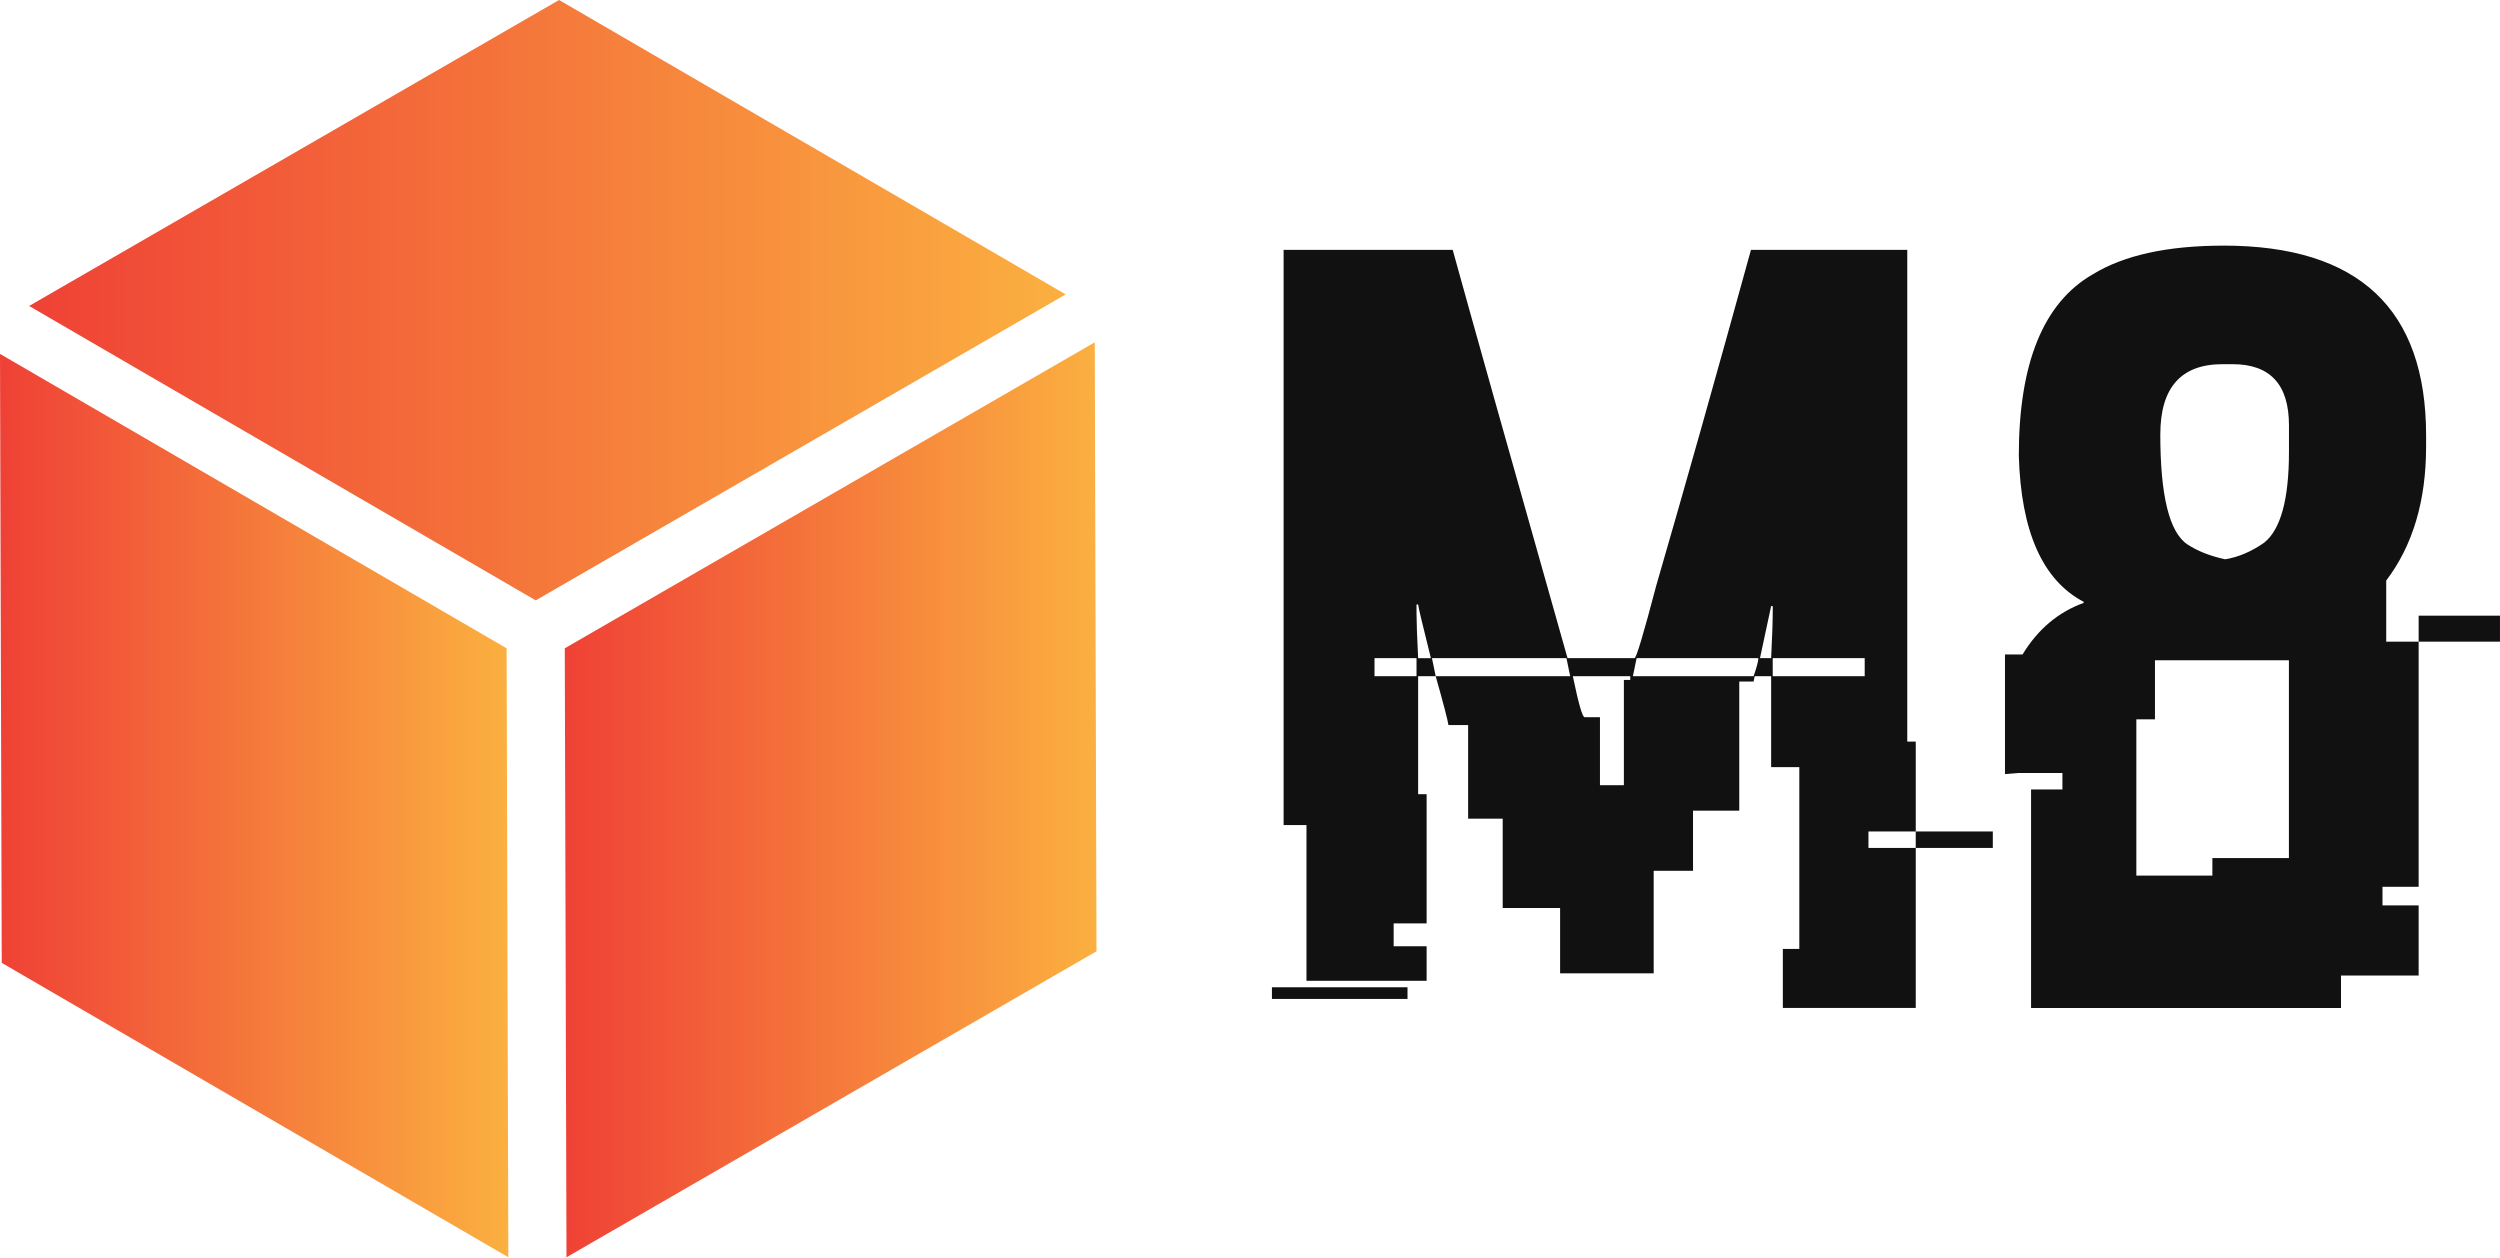
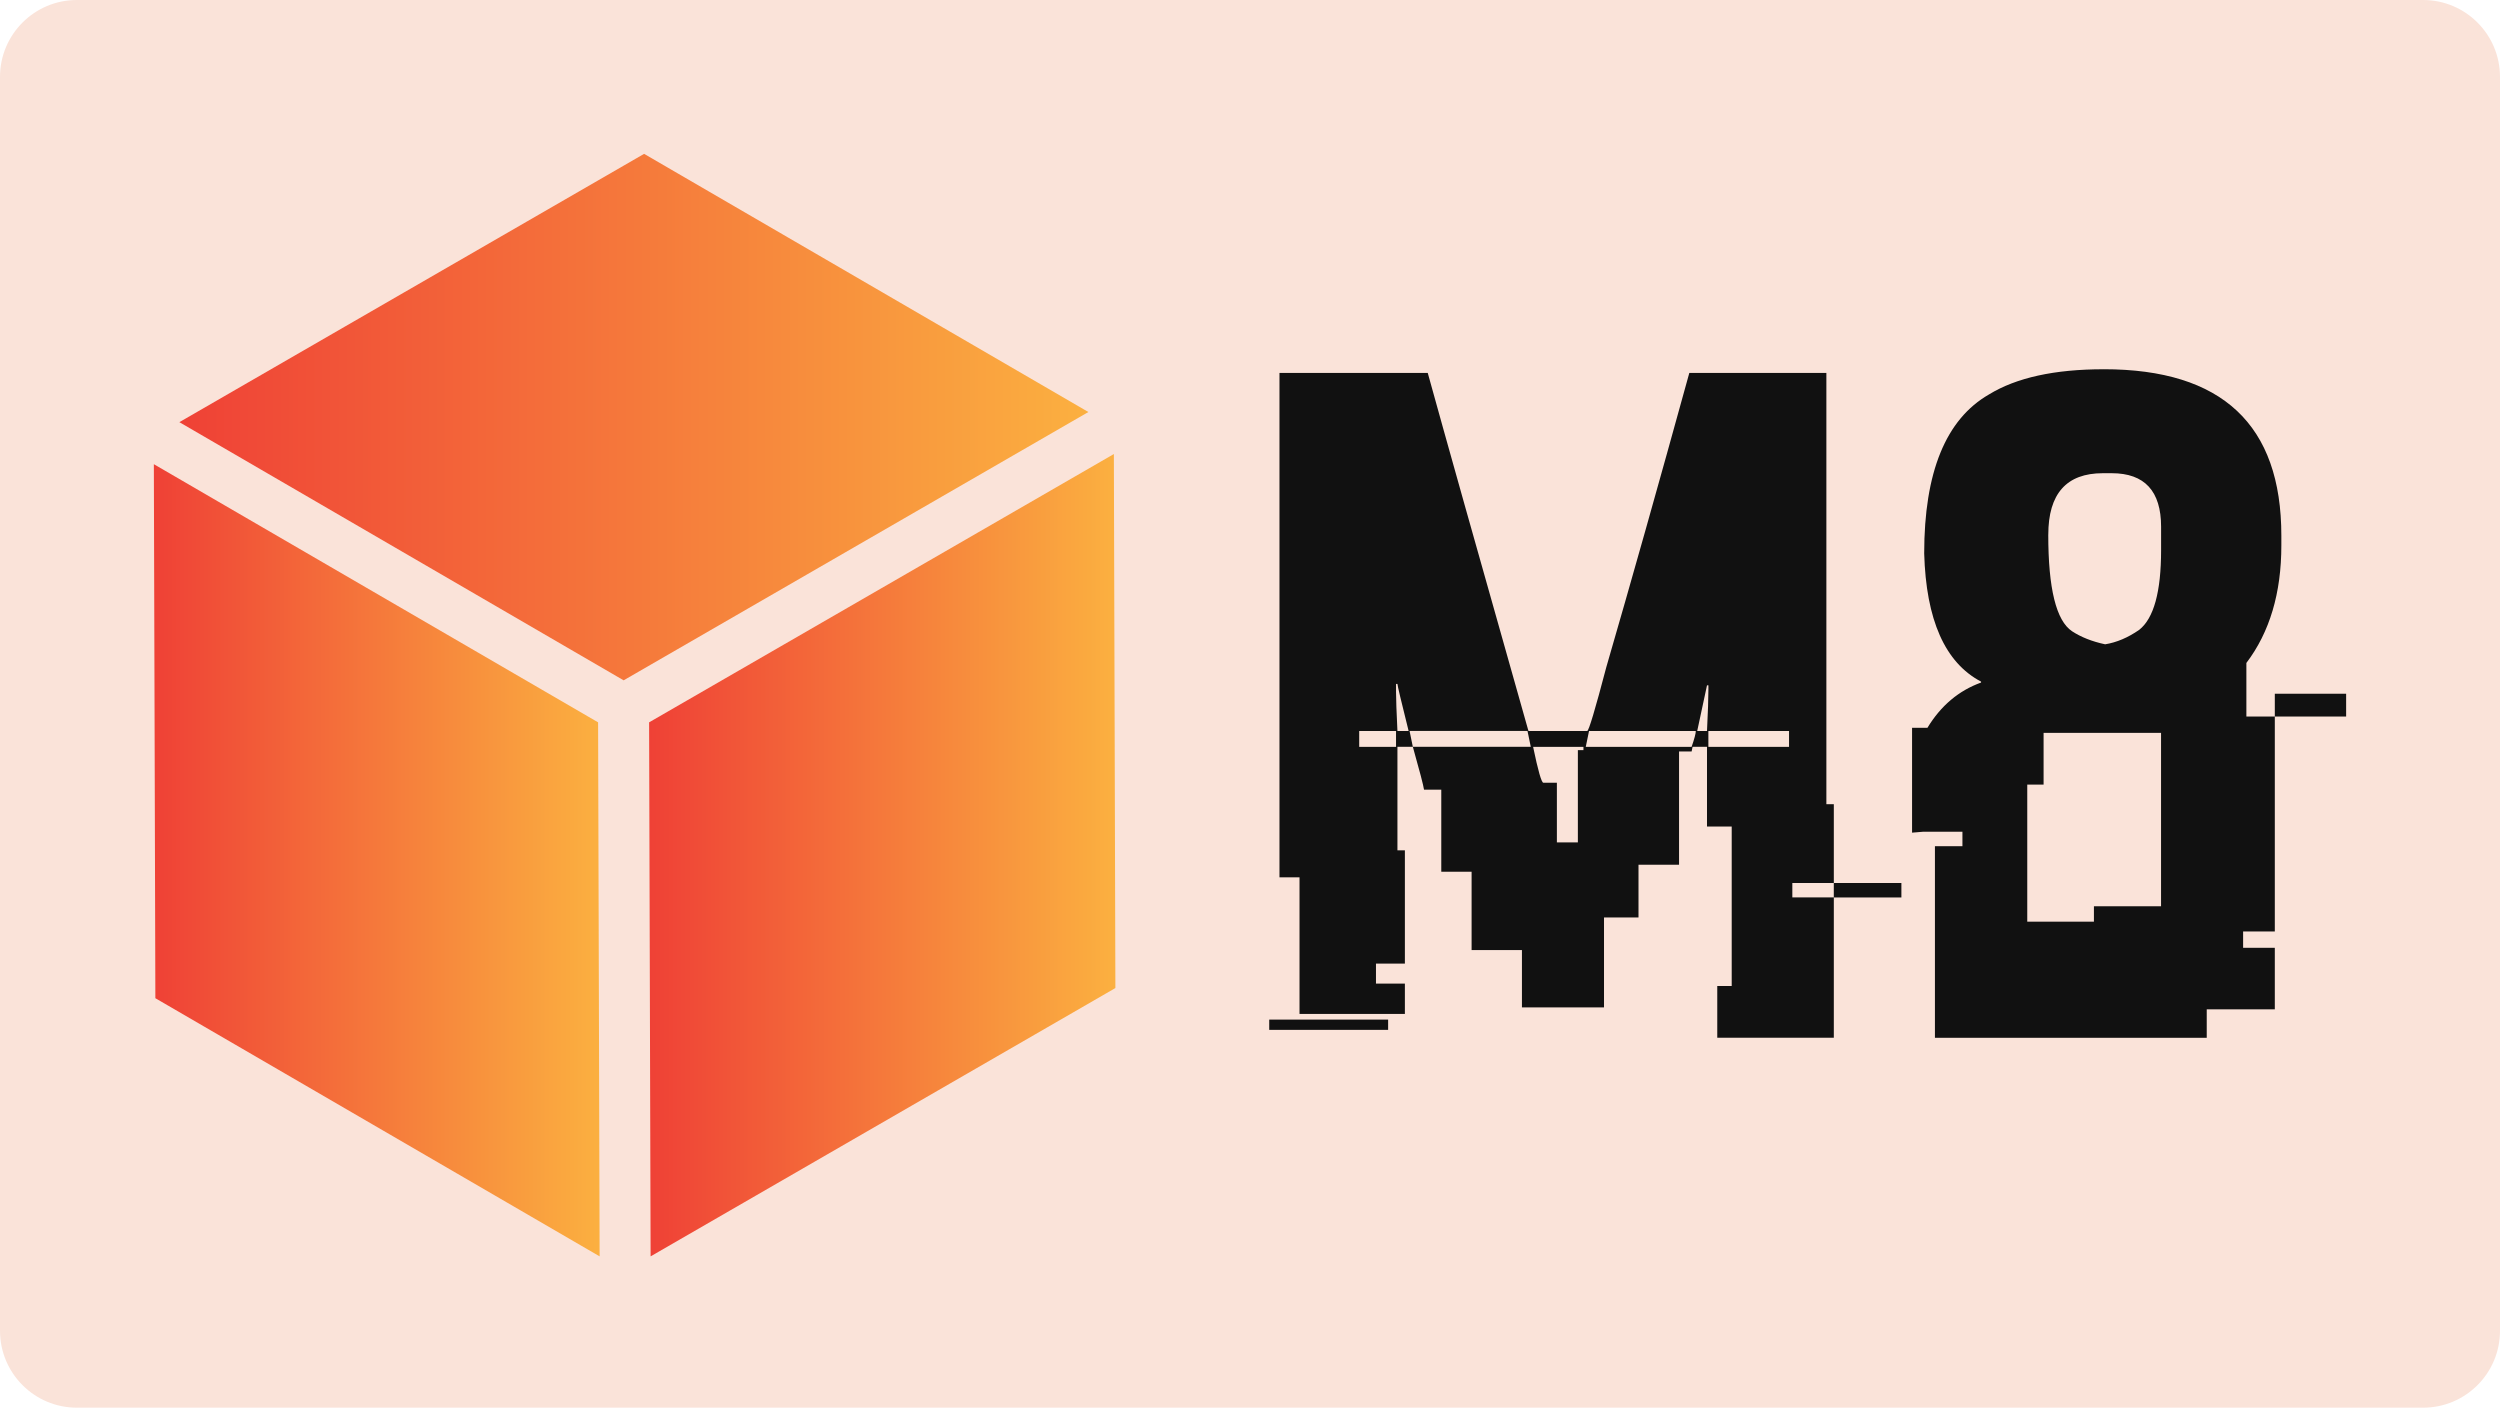
- <svg xmlns="http://www.w3.org/2000/svg" version="1.1" width="396" height="199.15" viewBox="0 0 285 143.328" class="looka-1j8o68f">
-   <defs id="SvgjsDefs5438">
-     <linearGradient id="SvgjsLinearGradient5443">
-       <stop id="SvgjsStop5444" stop-color="#ef4136" offset="0" />
-       <stop id="SvgjsStop5445" stop-color="#fbb040" offset="1" />
+ <svg xmlns="http://www.w3.org/2000/svg" version="1.1" width="396" height="222.978" viewBox="0 0 325 183" class="looka-1j8o68f">
+   <defs id="SvgjsDefs6368">
+     <linearGradient id="SvgjsLinearGradient6375">
+       <stop id="SvgjsStop6376" stop-color="#ef4136" offset="0" />
+       <stop id="SvgjsStop6377" stop-color="#fbb040" offset="1" />
    </linearGradient>
  </defs>
-   <g id="SvgjsG5439" featurekey="symbolFeature-0" transform="matrix(2.14784,0,0,2.14784,-44.88986,-33.57933)" fill="url(#SvgjsLinearGradient5443)">
+   <g id="SvgjsG6369" featurekey="rootContainer" transform="matrix(1,0,0,1,0,0)" fill="#fae3d9">
+     <rect width="325" height="183" rx="10" ry="10" />
+   </g>
+   <g id="SvgjsG6370" featurekey="symbolFeature-0" transform="matrix(2.14784,0,0,2.14784,-24.88986,-13.57933)" fill="url(#SvgjsLinearGradient6375)">
    <g>
-       <polygon fill="url(#SvgjsLinearGradient5443)" points="47.881,82.365 20.992,66.74 20.9,34.418 47.789,50.043  " />
+       <polygon fill="url(#SvgjsLinearGradient6375)" points="47.881,82.365 20.992,66.74 20.9,34.418 47.789,50.043  " />
    </g>
    <g>
-       <polygon fill="url(#SvgjsLinearGradient5443)" points="49.334,47.5 22.444,31.874 50.573,15.634 77.463,31.26  " />
+       <polygon fill="url(#SvgjsLinearGradient6375)" points="49.334,47.5 22.444,31.874 50.573,15.634 77.463,31.26  " />
    </g>
    <g>
-       <polygon fill="url(#SvgjsLinearGradient5443)" points="79.006,33.803 79.098,66.125 50.967,82.365 50.876,50.043  " />
+       <polygon fill="url(#SvgjsLinearGradient6375)" points="79.006,33.803 79.098,66.125 50.967,82.365 50.876,50.043  " />
    </g>
  </g>
-   <g id="SvgjsG5440" featurekey="nameFeature-0" transform="matrix(3.103061,0,0,3.103061,145,-9.211909)" fill="#111111">
+   <g id="SvgjsG6371" featurekey="nameFeature-0" transform="matrix(3.103061,0,0,3.103061,165,10.78809)" fill="#111111">
    <path d="M0.43 12.148 l6.211 -0 c0.69 2.5 2.096 7.5 4.219 15 l2.461 0 c0.065 0 0.332 -0.892 0.801 -2.676 c1.029 -3.542 2.188 -7.65 3.477 -12.324 l5.742 0 l0 18.066 l0.312 0 l0 3.301 l-1.738 0 l0 0.605 l1.738 0 l0 5.879 l-4.883 0 l0 -2.168 l0.605 0 l0 -6.68 l-1.035 0 l0 -3.34 l-0.605 0 l-0.039 0.195 l-0.527 0 l0 4.746 l-1.699 0 l0 2.207 l-1.445 0 l0 3.769 l-3.438 0 l0 -2.402 l-2.109 0 l0 -3.281 l-1.27 0 l0 -3.438 l-0.723 0 c-0.026 -0.182 -0.182 -0.781 -0.469 -1.797 l4.941 0 l-0.137 -0.664 l-4.941 0 l0.137 0.664 l-0.645 0 l0 4.336 l0.312 0 l0 4.746 l-1.211 0 l0 0.84 l1.211 0 l0 1.27 l-4.414 0 l0 -5.723 l-0.84 0 l0 -21.133 z M5.312 25.176 l0 0.332 c0 0.286 0.02 0.833 0.059 1.641 l0.469 0 c-0.312 -1.25 -0.469 -1.908 -0.469 -1.973 l-0.059 0 z M18.34 25.234 l-0.41 1.914 l0.41 0 c0.039 -0.794 0.059 -1.374 0.059 -1.738 l0 -0.176 l-0.059 0 z M3.769 27.148 l0 0.664 l1.543 0 l0 -0.664 l-1.543 0 z M13.398 27.148 l-0.137 0.664 l4.434 0 c0.117 -0.339 0.176 -0.56 0.176 -0.664 l-4.473 0 z M18.398 27.148 l0 0.664 l3.379 0 l0 -0.664 l-3.379 0 z M11.055 27.812 c0.208 1.003 0.352 1.504 0.43 1.504 l0.566 0 l0 2.5 l0.879 0 l0 -3.867 l0.234 0 l0 -0.137 l-2.109 0 z M23.652 33.516 l2.832 0 l0 0.605 l-2.832 0 l0 -0.605 z M0 39.238 l4.981 0 l0 0.43 l-4.981 0 l0 -0.43 z M34.961 11.992 c4.961 0 7.441 2.324 7.441 6.973 l0 0.41 c0 1.992 -0.488 3.633 -1.465 4.922 l0 2.246 l1.191 0 l0 9.004 l-1.328 0 l0 0.684 l1.328 0 l0 2.578 l-2.852 0 l0 1.191 l-11.387 0 l0 -8.027 l1.152 0 l0 -0.605 l-1.641 0 l-0.469 0.039 l0 -4.394 l0.645 0 c0.56 -0.924 1.309 -1.556 2.246 -1.895 l0 -0.039 c-1.51 -0.794 -2.305 -2.585 -2.383 -5.371 c0 -3.398 0.905 -5.619 2.715 -6.66 c1.146 -0.703 2.748 -1.055 4.805 -1.055 z M32.637 18.926 c0 2.252 0.332 3.6 0.996 4.043 c0.378 0.247 0.84 0.43 1.387 0.547 c0.482 -0.078 0.957 -0.28 1.426 -0.605 c0.612 -0.482 0.918 -1.595 0.918 -3.34 l0 -0.977 c0 -1.497 -0.69 -2.246 -2.07 -2.246 l-0.371 0 c-1.523 0 -2.285 0.859 -2.285 2.578 z M42.128 25.586 l2.988 0 l0 0.957 l-2.988 0 l0 -0.957 z M32.441 27.227 l0 2.168 l-0.684 0 l0 5.742 l2.793 0 l0 -0.645 l2.812 0 l0 -7.266 l-4.922 0 z" />
  </g>
</svg>
